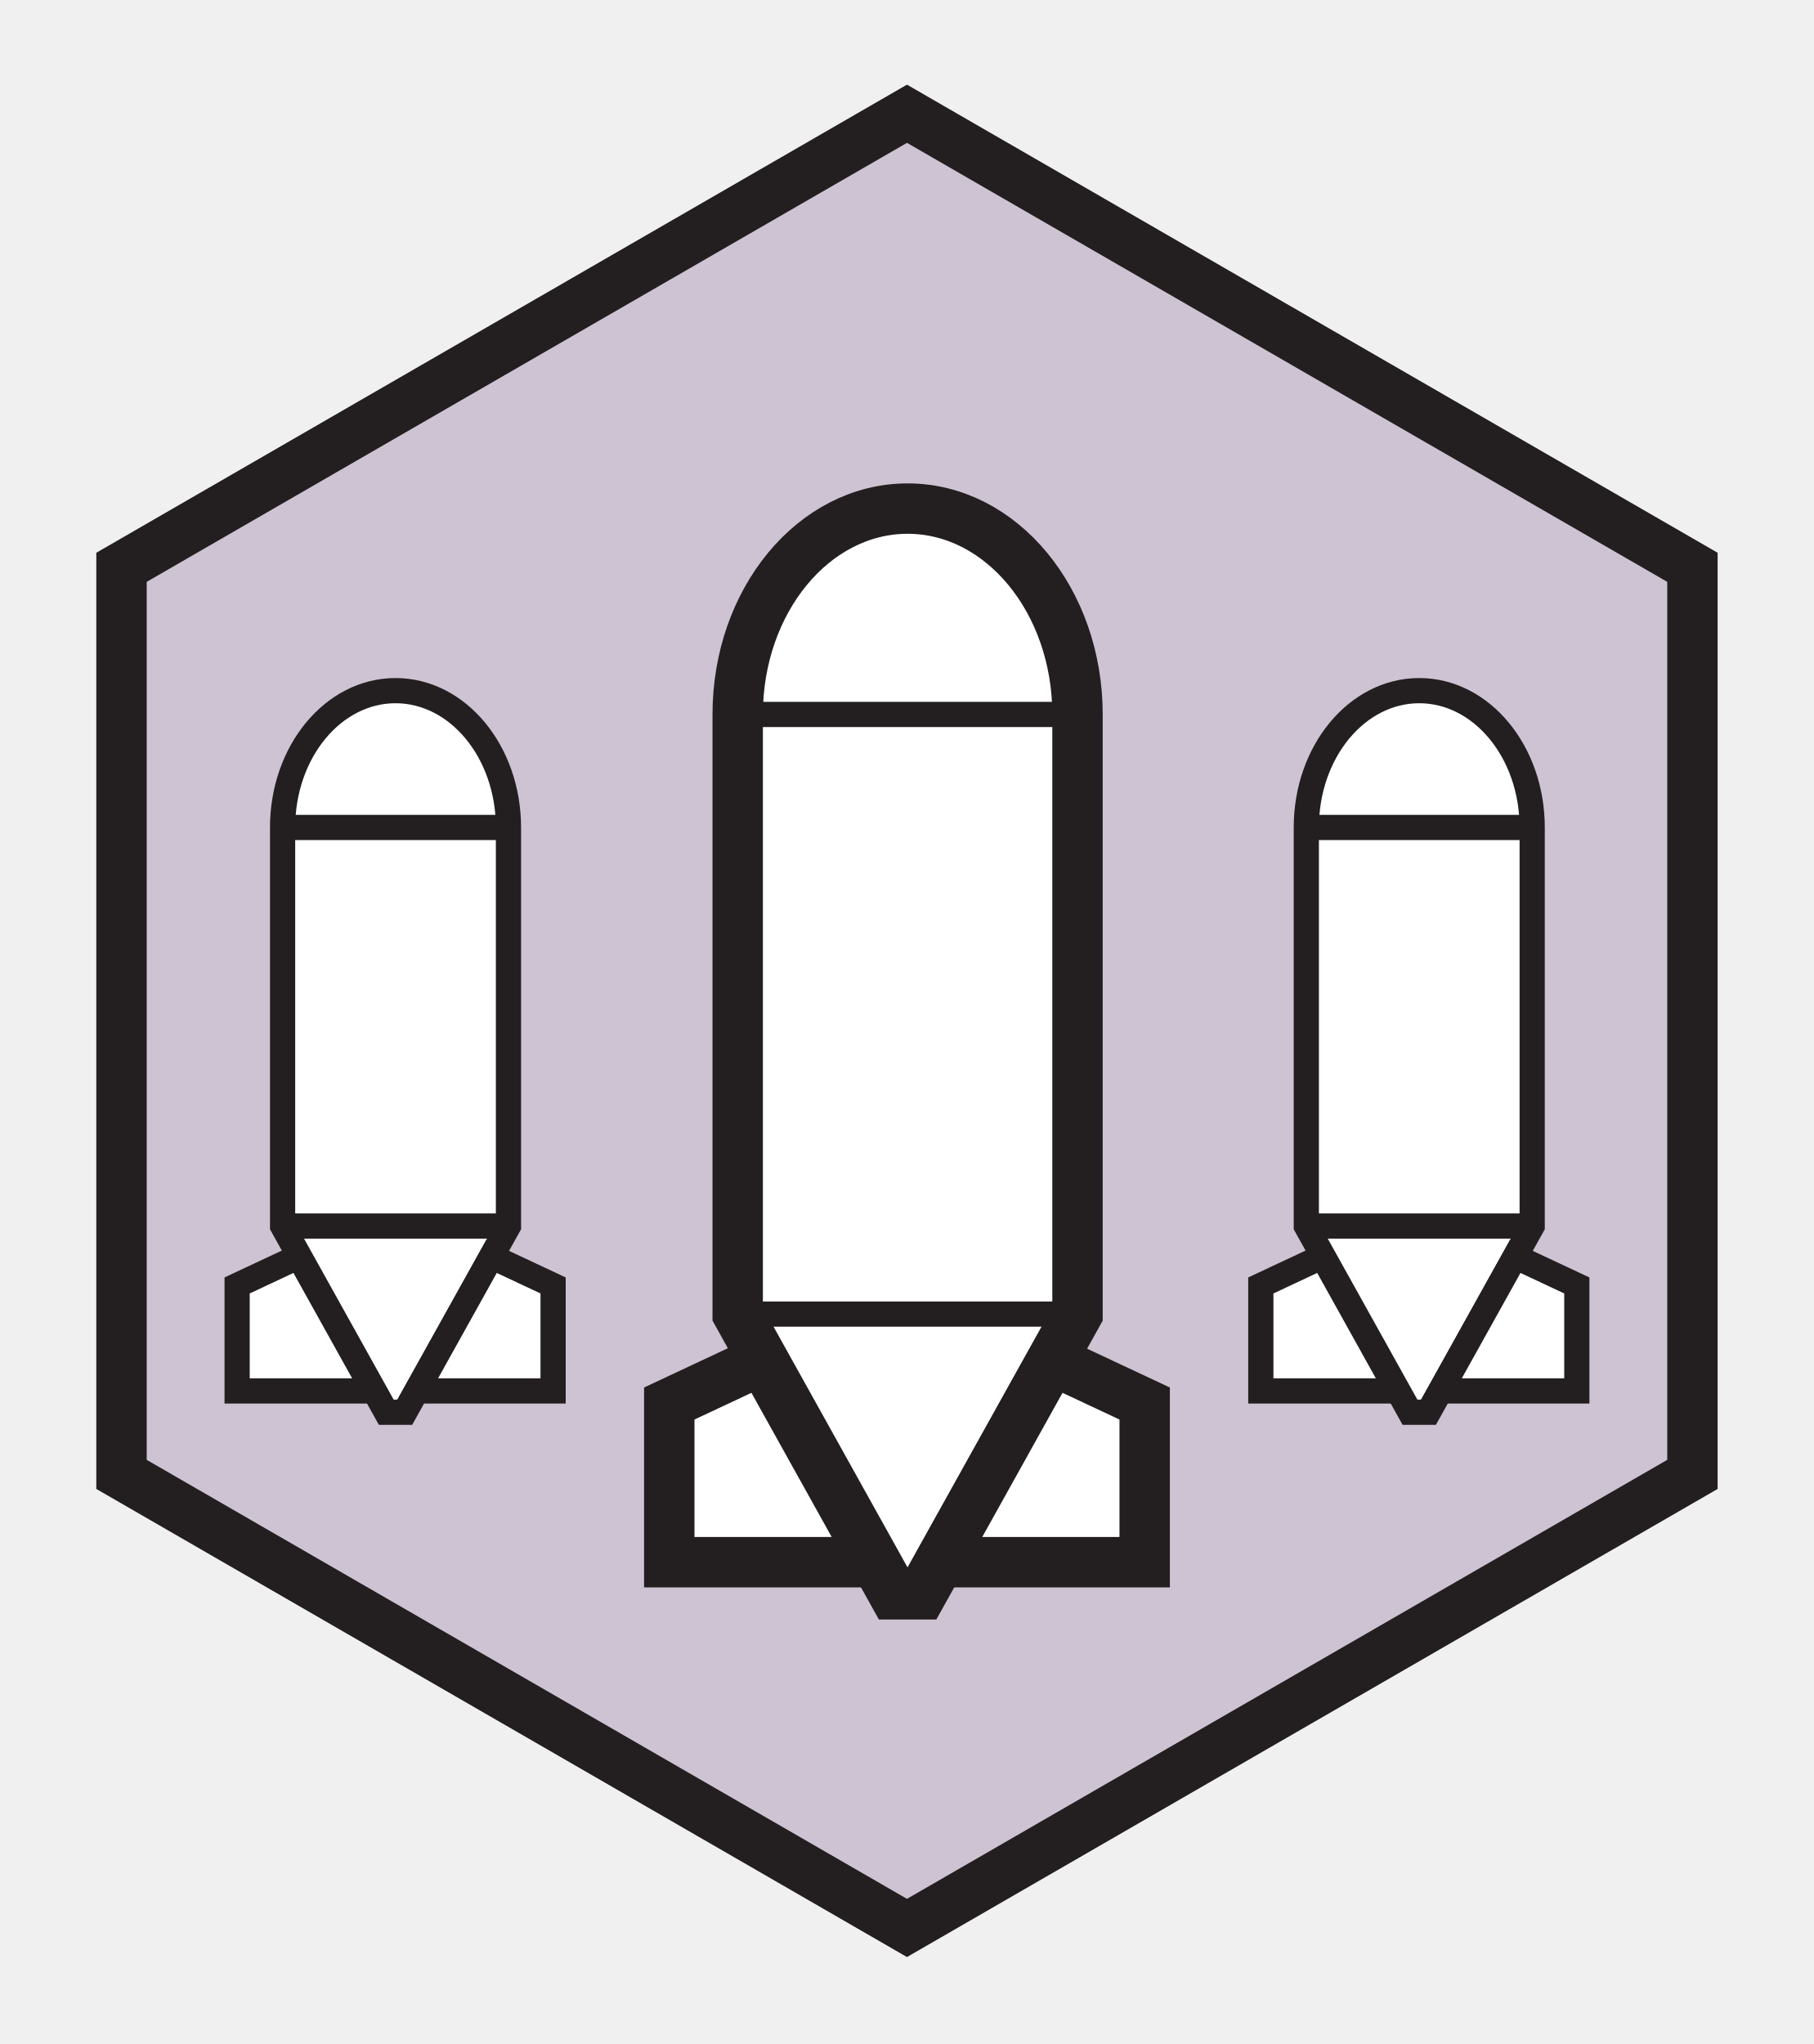
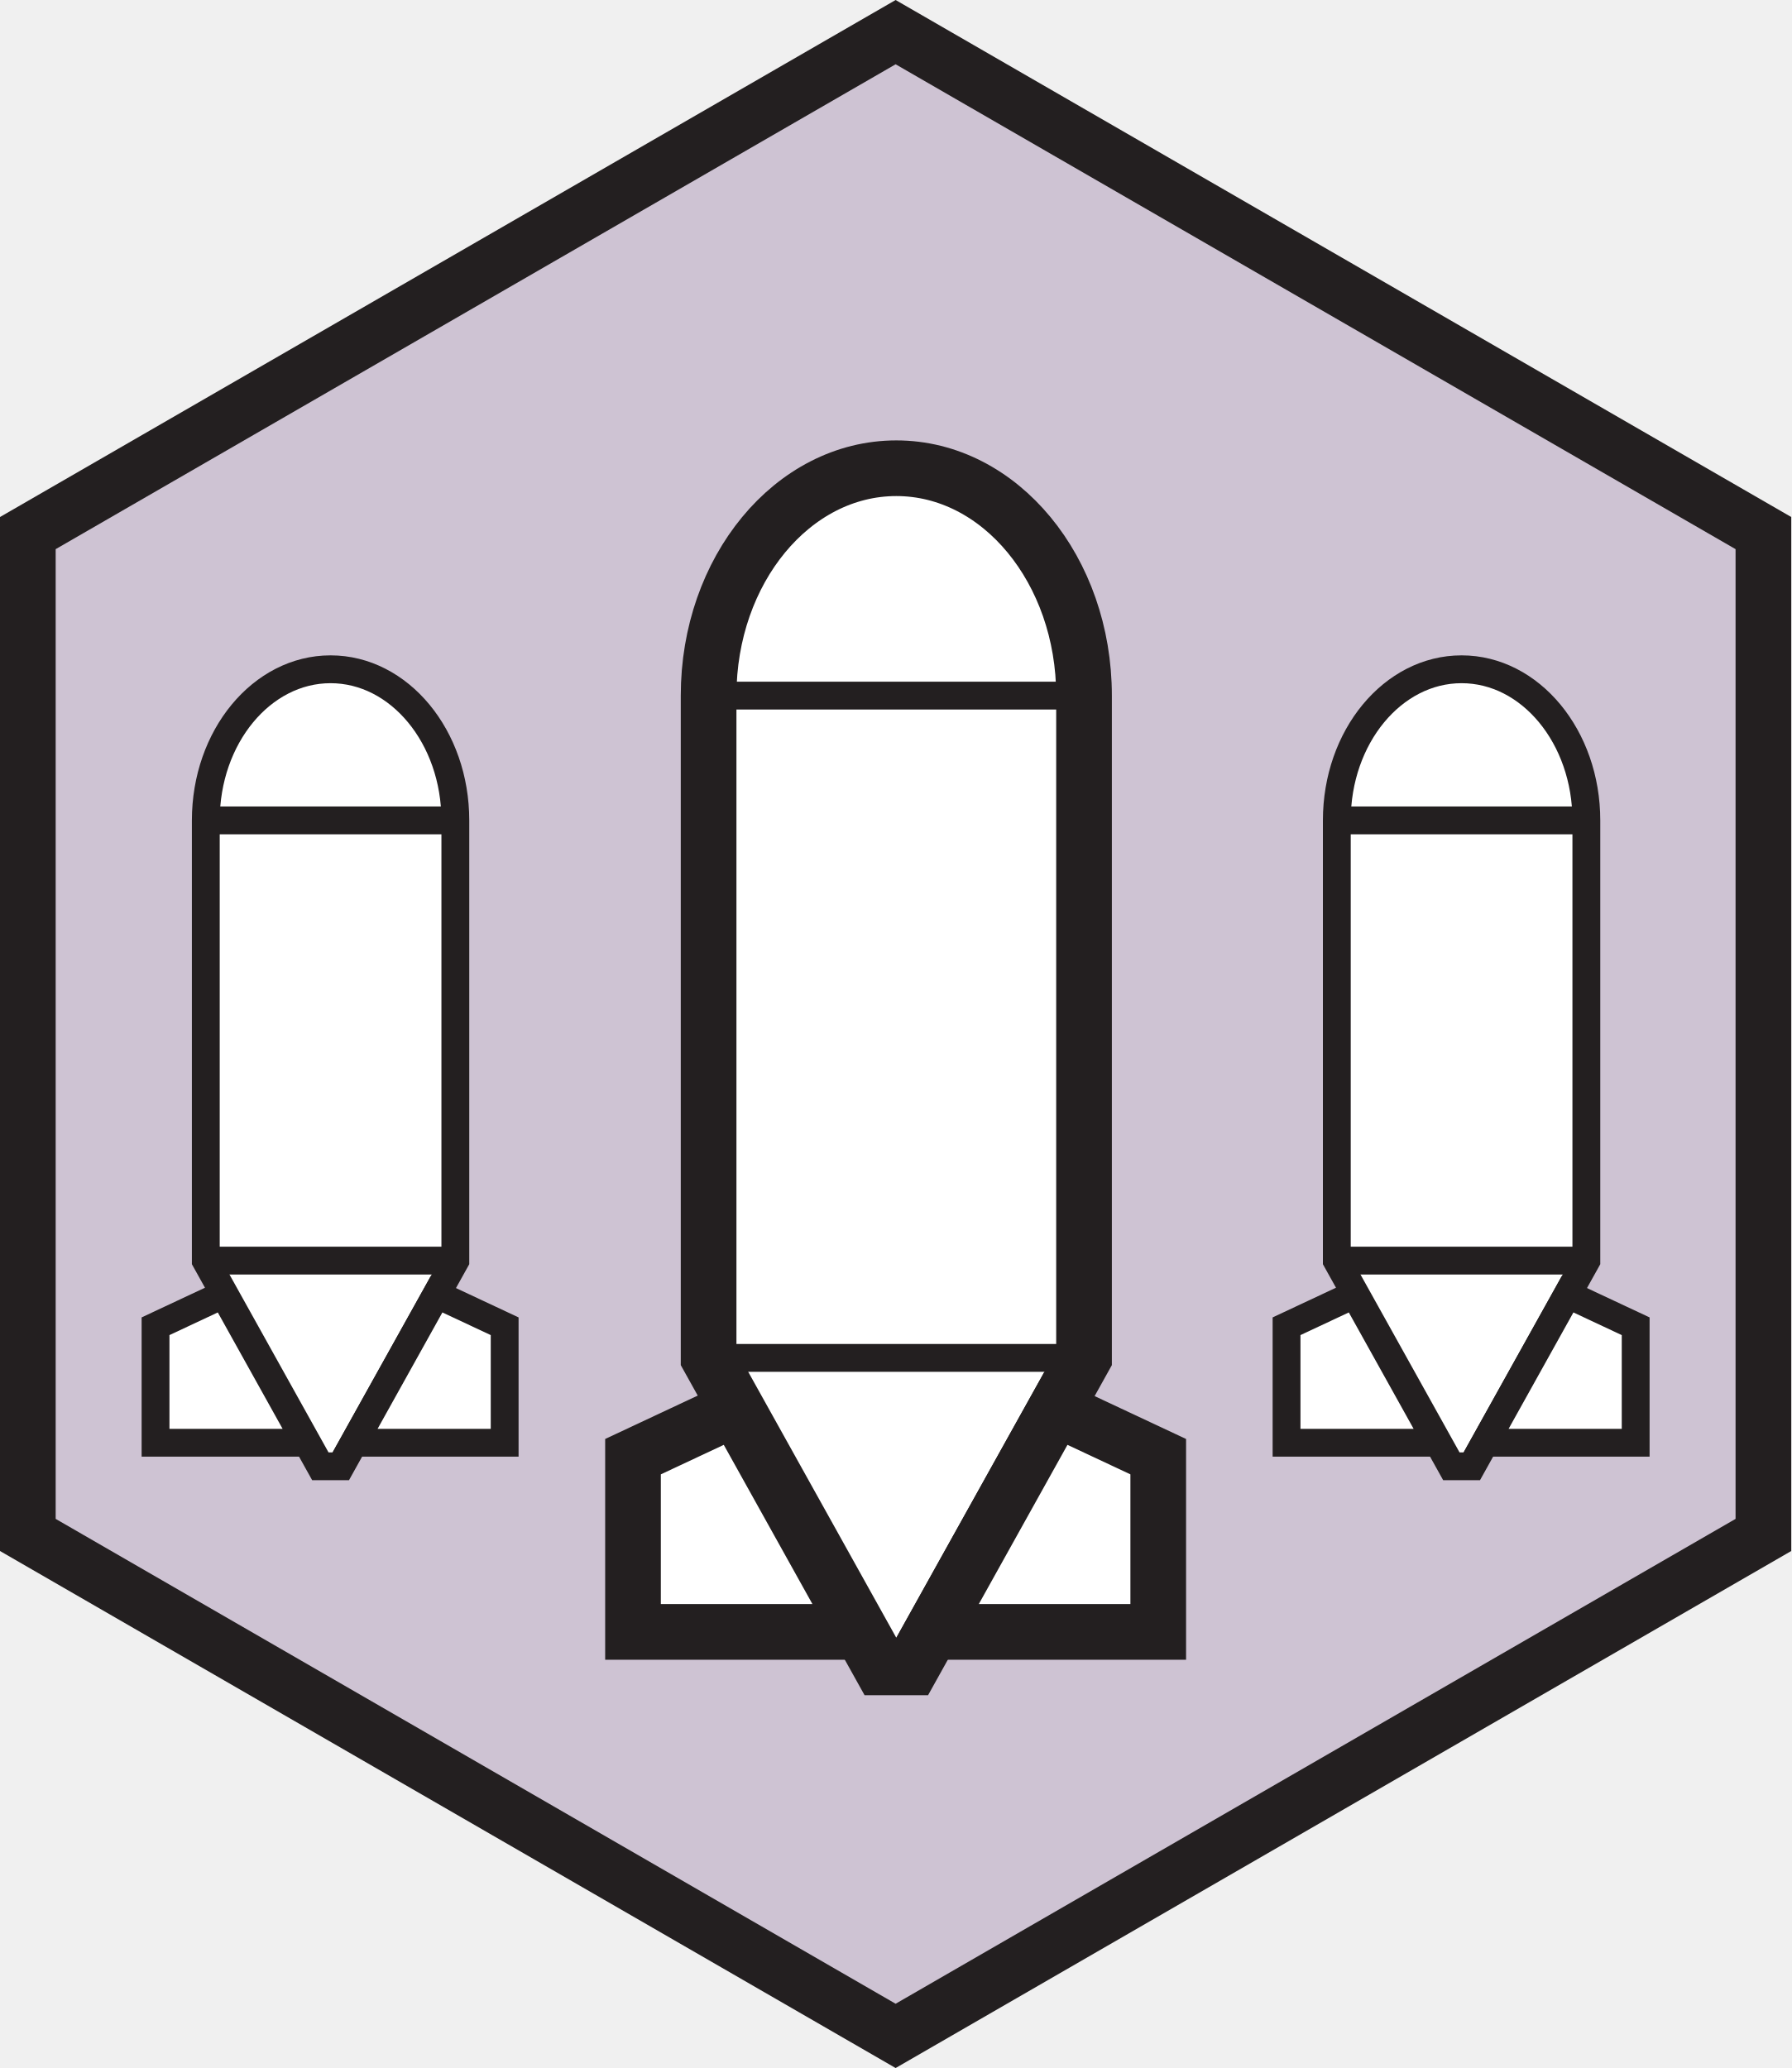
- <svg xmlns="http://www.w3.org/2000/svg" viewBox="0 0 300 338" fill-rule="evenodd" clip-rule="evenodd" stroke-miterlimit="10">
-   <g transform="translate(0 .06) scale(4.16667)">
-     <path fill="none" d="M0 0h72v81H0z" />
-     <clipPath id="prefix__a">
-       <path d="M0 0h72v81H0z" />
-     </clipPath>
-     <g clip-path="url(#prefix__a)">
-       <path d="M67.177 58.5v-36L36 4.5l-31.177 18v36L36 76.5l31.177-18z" fill="#7f5a90" fill-rule="nonzero" opacity=".3" />
-       <path d="M67.177 58.5v-36L36 4.5l-31.177 18v36L36 76.5l31.177-18z" fill="none" stroke="#231f20" stroke-width="2" />
-       <path d="M42.769 52.138l-6.191 11.12h-1.106l-6.191-11.12V28.34c0-4.512 3.019-8.17 6.744-8.17 3.725 0 6.744 3.658 6.744 8.17v23.798z" fill="#fff" fill-rule="nonzero" stroke="#231f20" stroke-width="2" />
-       <path d="M45.435 61.984h-8.148l4.467-8.023 3.681 1.726v6.297zM26.565 61.984h8.148l-4.467-8.023-3.681 1.726v6.297z" fill="#fff" fill-rule="nonzero" stroke="#231f20" stroke-width="2" />
-       <path d="M29.28 28.34H42.77M29.28 52.138H42.77" fill="none" stroke="#231f20" />
-       <path d="M20.182 48.643l-4.115 7.39h-.735l-4.115-7.39V32.825c0-3 2.007-5.43 4.482-5.43 2.476 0 4.483 2.43 4.483 5.43v15.818z" fill="#fff" fill-rule="nonzero" stroke="#231f20" />
-       <path d="M21.954 55.187h-5.416l2.97-5.333 2.446 1.147v4.186zM9.412 55.187h5.416l-2.97-5.333-2.446 1.147v4.186z" fill="#fff" fill-rule="nonzero" stroke="#231f20" />
-       <path d="M11.217 32.825h8.965M11.217 48.643h8.965" fill="none" stroke="#231f20" />
-       <path d="M60.816 48.643l-4.115 7.39h-.735l-4.115-7.39V32.825c0-3 2.007-5.43 4.482-5.43 2.476 0 4.483 2.43 4.483 5.43v15.818z" fill="#fff" fill-rule="nonzero" stroke="#231f20" />
-       <path d="M62.588 55.187h-5.416l2.97-5.333 2.446 1.147v4.186zM50.045 55.187h5.416l-2.968-5.333-2.448 1.147v4.186z" fill="#fff" fill-rule="nonzero" stroke="#231f20" />
-       <path d="M51.85 32.825h8.966M51.85 48.643h8.966" fill="none" stroke="#231f20" />
-     </g>
-   </g>
+ <svg xmlns="http://www.w3.org/2000/svg" fill-rule="evenodd" stroke-miterlimit="10" clip-rule="evenodd" viewBox="0 0 64.354 74.309" xml:space="preserve">
+   <path fill="#7f5a90" fill-rule="nonzero" d="M63.354 55.155v-36l-31.177-18-31.177 18v36l31.177 18z" opacity=".3" />
+   <path fill="none" stroke="#231f20" stroke-width="2" d="M63.354 55.155v-36l-31.177-18-31.177 18v36l31.177 18z" />
+   <path fill="#fff" fill-rule="nonzero" stroke="#231f20" stroke-width="2" d="m38.946 48.793-6.191 11.12h-1.106l-6.191-11.12v-23.798c0-4.512 3.019-8.17 6.744-8.17 3.725 0 6.744 3.658 6.744 8.17z" />
+   <path fill="#fff" fill-rule="nonzero" stroke="#231f20" stroke-width="2" d="M41.612 58.639h-8.148l4.467-8.023 3.681 1.726Zm-18.87 0h8.148l-4.467-8.023-3.681 1.726Z" />
+   <path fill="none" stroke="#231f20" d="M25.458 24.995h13.488m-13.488 23.798h13.488" />
+   <path fill="#fff" fill-rule="nonzero" stroke="#231f20" d="m16.359 45.297-4.115 7.391h-.735l-4.115-7.391v-15.818c0-2.999 2.007-5.43 4.482-5.43 2.476 0 4.483 2.431 4.483 5.43z" />
+   <path fill="#fff" fill-rule="nonzero" stroke="#231f20" d="M18.131 51.842h-5.416l2.969-5.333 2.447 1.147Zm-12.543 0h5.416l-2.969-5.333-2.447 1.147Z" />
+   <path fill="none" stroke="#231f20" d="M7.394 29.479h8.965m-8.965 15.818h8.965" />
+   <path fill="#fff" fill-rule="nonzero" stroke="#231f20" d="m56.993 45.297-4.115 7.391h-.735l-4.115-7.391v-15.818c0-2.999 2.007-5.43 4.482-5.43 2.476 0 4.483 2.431 4.483 5.43z" />
+   <path fill="#fff" fill-rule="nonzero" stroke="#231f20" d="M58.765 51.842h-5.416l2.969-5.333 2.447 1.147Zm-12.543 0h5.416l-2.969-5.333-2.447 1.147Z" />
+   <path fill="none" stroke="#231f20" d="M48.028 29.479h8.965m-8.965 15.818h8.965" />
</svg>
